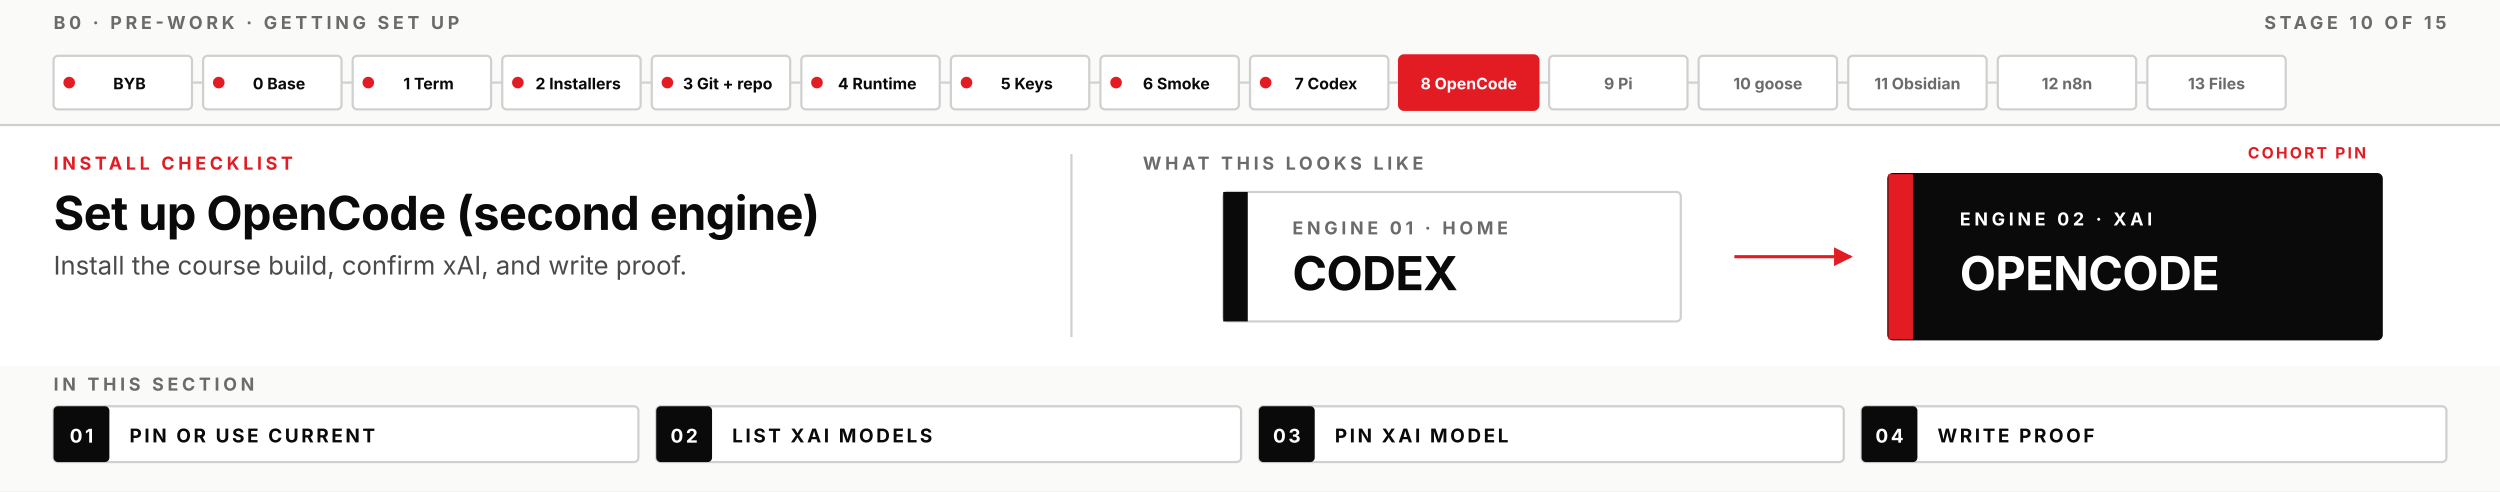
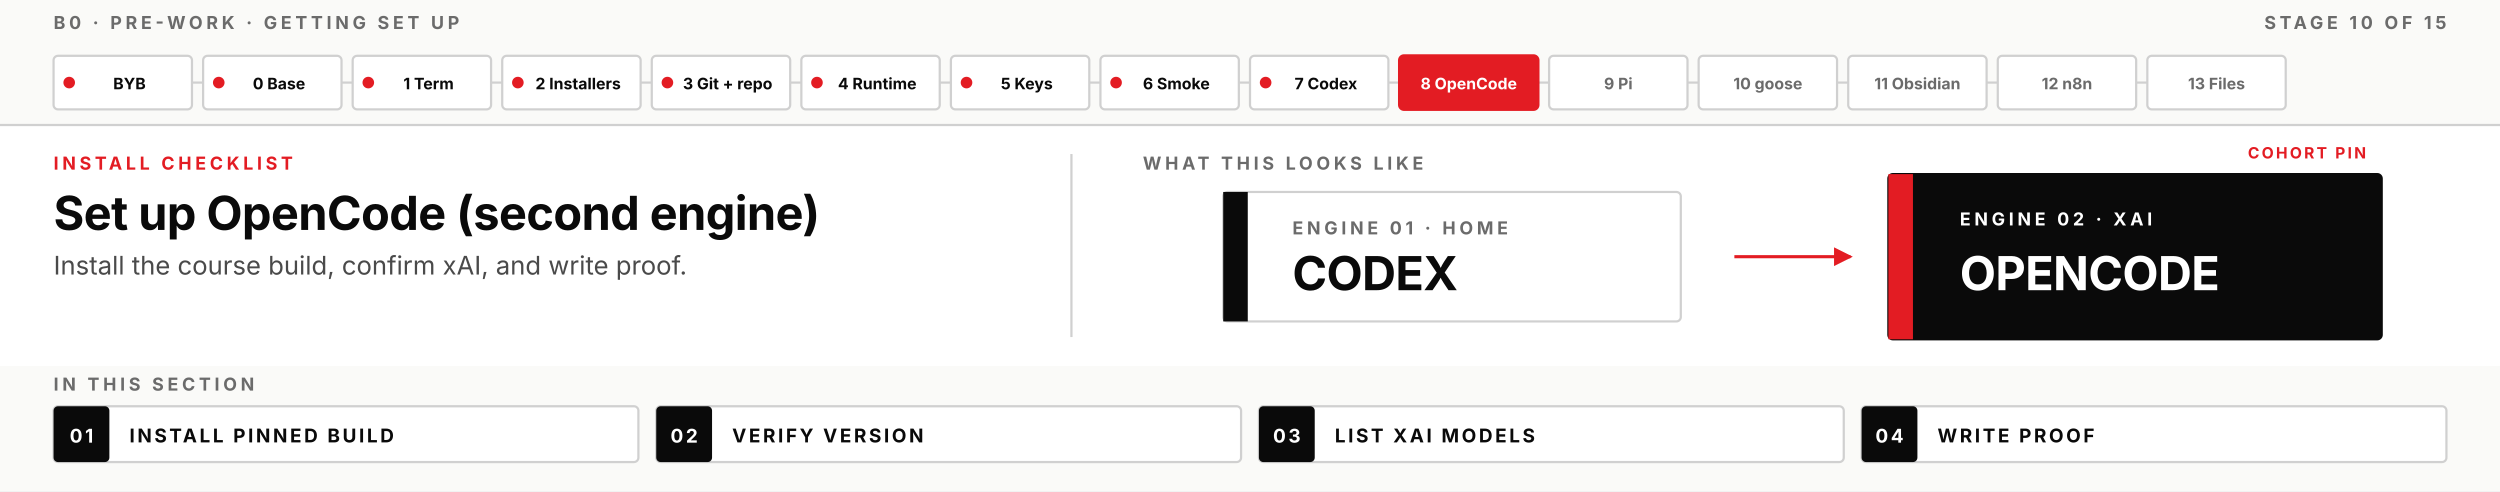
<svg xmlns="http://www.w3.org/2000/svg" viewBox="0 0 1120 220" role="img" aria-labelledby="title-install-pre-work-8-opencode-your-second-engine">
  <defs>
    <marker id="arrow" viewBox="0 0 8 8" refX="7" refY="4" markerWidth="6" markerHeight="6" orient="auto-start-reverse">
      <path d="M0 0 8 4 0 8Z" fill="#0A0A0A" />
    </marker>
    <marker id="arrow-red" viewBox="0 0 8 8" refX="7" refY="4" markerWidth="6" markerHeight="6" orient="auto-start-reverse">
      <path d="M0 0 8 4 0 8Z" fill="#E31C23" />
    </marker>
    <style>
      text { font-family: system-ui, "Inter", "Helvetica Neue", Arial, sans-serif; fill: #0A0A0A; }
      .micro { font-size: 8px; font-weight: 650; letter-spacing: 1.65px; }
      .tiny { font-size: 7px; font-weight: 650; letter-spacing: 1px; }
      .railtext { font-size: 7.1px; font-weight: 650; }
      .title { font-size: 21px; font-weight: 680; letter-spacing: -0.25px; }
      .purpose { font-size: 11.5px; font-weight: 430; fill: #4A4A4A; }
      .caption { font-size: 8.5px; font-weight: 650; letter-spacing: 1.15px; }
      .body { font-size: 9.5px; font-weight: 520; }
      .muted { fill: #6B6B6B; }
      .white { fill: #FFFFFF; }
      .red { fill: #E31C23; }
      .gold { fill: #A58650; }
      .line { fill: none; stroke: #0A0A0A; stroke-width: 1.35; vector-effect: non-scaling-stroke; }
      .hair { fill: none; stroke: #D0D0D0; stroke-width: 1; vector-effect: non-scaling-stroke; }
      .redline { fill: none; stroke: #E31C23; stroke-width: 1.4; vector-effect: non-scaling-stroke; }
      .goldline { fill: none; stroke: #A58650; stroke-width: 1.35; vector-effect: non-scaling-stroke; }
      .dash { stroke-dasharray: 5 4; }
    </style>
  </defs>
  <rect width="1120" height="220" fill="#FFFFFF" />
  <rect x="0" y="0" width="1120" height="56" fill="#FAFAF8" />
  <text x="24" y="13" class="micro muted">B0 · PRE-WORK · GETTING SET UP</text>
  <text x="1096" y="13" class="micro muted" text-anchor="end">STAGE 10 OF 15</text>
  <path d="M55 37H993" class="hair" />
  <rect x="24" y="25" width="62" height="24" rx="2" fill="#FFFFFF" stroke="#D0D0D0" stroke-width="1" />
  <circle cx="31" cy="37" r="2.6" fill="#E31C23" />
  <text x="58" y="40" class="railtext" text-anchor="middle">BYB</text>
  <rect x="91" y="25" width="62" height="24" rx="2" fill="#FFFFFF" stroke="#D0D0D0" stroke-width="1" />
  <circle cx="98" cy="37" r="2.6" fill="#E31C23" />
  <text x="125" y="40" class="railtext" text-anchor="middle">0 Base</text>
  <rect x="158" y="25" width="62" height="24" rx="2" fill="#FFFFFF" stroke="#D0D0D0" stroke-width="1" />
  <circle cx="165" cy="37" r="2.6" fill="#E31C23" />
  <text x="192" y="40" class="railtext" text-anchor="middle">1 Term</text>
  <rect x="225" y="25" width="62" height="24" rx="2" fill="#FFFFFF" stroke="#D0D0D0" stroke-width="1" />
  <circle cx="232" cy="37" r="2.6" fill="#E31C23" />
  <text x="259" y="40" class="railtext" text-anchor="middle">2 Installers</text>
  <rect x="292" y="25" width="62" height="24" rx="2" fill="#FFFFFF" stroke="#D0D0D0" stroke-width="1" />
  <circle cx="299" cy="37" r="2.6" fill="#E31C23" />
  <text x="326" y="40" class="railtext" text-anchor="middle">3 Git + repo</text>
  <rect x="359" y="25" width="62" height="24" rx="2" fill="#FFFFFF" stroke="#D0D0D0" stroke-width="1" />
  <circle cx="366" cy="37" r="2.6" fill="#E31C23" />
  <text x="393" y="40" class="railtext" text-anchor="middle">4 Runtime</text>
  <rect x="426" y="25" width="62" height="24" rx="2" fill="#FFFFFF" stroke="#D0D0D0" stroke-width="1" />
  <circle cx="433" cy="37" r="2.6" fill="#E31C23" />
  <text x="460" y="40" class="railtext" text-anchor="middle">5 Keys</text>
  <rect x="493" y="25" width="62" height="24" rx="2" fill="#FFFFFF" stroke="#D0D0D0" stroke-width="1" />
  <circle cx="500" cy="37" r="2.6" fill="#E31C23" />
  <text x="527" y="40" class="railtext" text-anchor="middle">6 Smoke</text>
  <rect x="560" y="25" width="62" height="24" rx="2" fill="#FFFFFF" stroke="#D0D0D0" stroke-width="1" />
  <circle cx="567" cy="37" r="2.6" fill="#E31C23" />
  <text x="594" y="40" class="railtext" text-anchor="middle">7 Codex</text>
  <rect x="627" y="25" width="62" height="24" rx="2" fill="#E31C23" stroke="#E31C23" stroke-width="1.4" />
  <text x="658" y="40" class="railtext white" text-anchor="middle">8 OpenCode</text>
  <rect x="694" y="25" width="62" height="24" rx="2" fill="#FFFFFF" stroke="#D0D0D0" stroke-width="1" />
  <text x="725" y="40" class="railtext muted" text-anchor="middle">9 Pi</text>
  <rect x="761" y="25" width="62" height="24" rx="2" fill="#FFFFFF" stroke="#D0D0D0" stroke-width="1" />
  <text x="792" y="40" class="railtext muted" text-anchor="middle">10 goose</text>
  <rect x="828" y="25" width="62" height="24" rx="2" fill="#FFFFFF" stroke="#D0D0D0" stroke-width="1" />
  <text x="859" y="40" class="railtext muted" text-anchor="middle">11 Obsidian</text>
  <rect x="895" y="25" width="62" height="24" rx="2" fill="#FFFFFF" stroke="#D0D0D0" stroke-width="1" />
  <text x="926" y="40" class="railtext muted" text-anchor="middle">12 n8n</text>
  <rect x="962" y="25" width="62" height="24" rx="2" fill="#FFFFFF" stroke="#D0D0D0" stroke-width="1" />
  <text x="993" y="40" class="railtext muted" text-anchor="middle">13 Files</text>
  <path d="M0 56H1120" class="hair" />
  <text x="24" y="76" class="micro red">INSTALL CHECKLIST</text>
  <text x="24" y="103" class="title">Set up OpenCode (second engine)</text>
  <text x="24" y="123" class="purpose">Install the course build, confirm xAI, and write proof.</text>
  <path d="M480 69V151" class="hair" />
  <text x="512" y="76" class="micro muted">WHAT THIS LOOKS LIKE</text>
  <g aria-label="Twin primary and second engines">
    <rect x="548" y="86" width="205" height="58" rx="2" fill="#FFFFFF" stroke="#D0D0D0" />
    <rect x="548" y="86" width="11" height="58" fill="#0A0A0A" />
    <text x="579" y="105" class="micro muted">ENGINE 01 · HOME</text>
    <text x="579" y="130" class="title">CODEX</text>
    <path d="M777 115H829" class="redline" marker-end="url(#arrow-red)" />
    <rect x="846" y="78" width="221" height="74" rx="2" fill="#0A0A0A" stroke="#0A0A0A" />
    <rect x="846" y="78" width="11" height="74" fill="#E31C23" />
    <text x="878" y="101" class="micro white">ENGINE 02 · XAI</text>
    <text x="878" y="130" class="title white">OPENCODE</text>
    <text x="1060" y="71" class="tiny red" text-anchor="end">COHORT PIN</text>
  </g>
  <rect x="0" y="164" width="1120" height="56" fill="#FAFAF8" />
  <text x="24" y="175" class="micro muted">IN THIS SECTION</text>
  <rect x="24.00" y="182" width="262.00" height="25" rx="2" fill="#FFFFFF" stroke="#D0D0D0" />
  <rect x="24.00" y="182" width="25" height="25" rx="2" fill="#0A0A0A" />
  <text x="36.50" y="198.3" class="caption white" text-anchor="middle">01</text>
-   <text x="58.00" y="198.2" class="caption">PIN OR USE CURRENT</text>
+   <text x="58.00" y="198.2" class="caption">INSTALL PINNED BUILD</text>
  <rect x="294.00" y="182" width="262.00" height="25" rx="2" fill="#FFFFFF" stroke="#D0D0D0" />
  <rect x="294.00" y="182" width="25" height="25" rx="2" fill="#0A0A0A" />
  <text x="306.50" y="198.3" class="caption white" text-anchor="middle">02</text>
-   <text x="328.00" y="198.2" class="caption">LIST XAI MODELS</text>
+   <text x="328.00" y="198.2" class="caption">VERIFY VERSION</text>
  <rect x="564.00" y="182" width="262.00" height="25" rx="2" fill="#FFFFFF" stroke="#D0D0D0" />
  <rect x="564.00" y="182" width="25" height="25" rx="2" fill="#0A0A0A" />
  <text x="576.50" y="198.3" class="caption white" text-anchor="middle">03</text>
-   <text x="598.00" y="198.2" class="caption">PIN XAI MODEL</text>
+   <text x="598.00" y="198.2" class="caption">LIST XAI MODELS</text>
  <rect x="834.00" y="182" width="262.00" height="25" rx="2" fill="#FFFFFF" stroke="#D0D0D0" />
  <rect x="834.00" y="182" width="25" height="25" rx="2" fill="#0A0A0A" />
  <text x="846.50" y="198.3" class="caption white" text-anchor="middle">04</text>
  <text x="868.00" y="198.2" class="caption">WRITE PROOF</text>
</svg>
